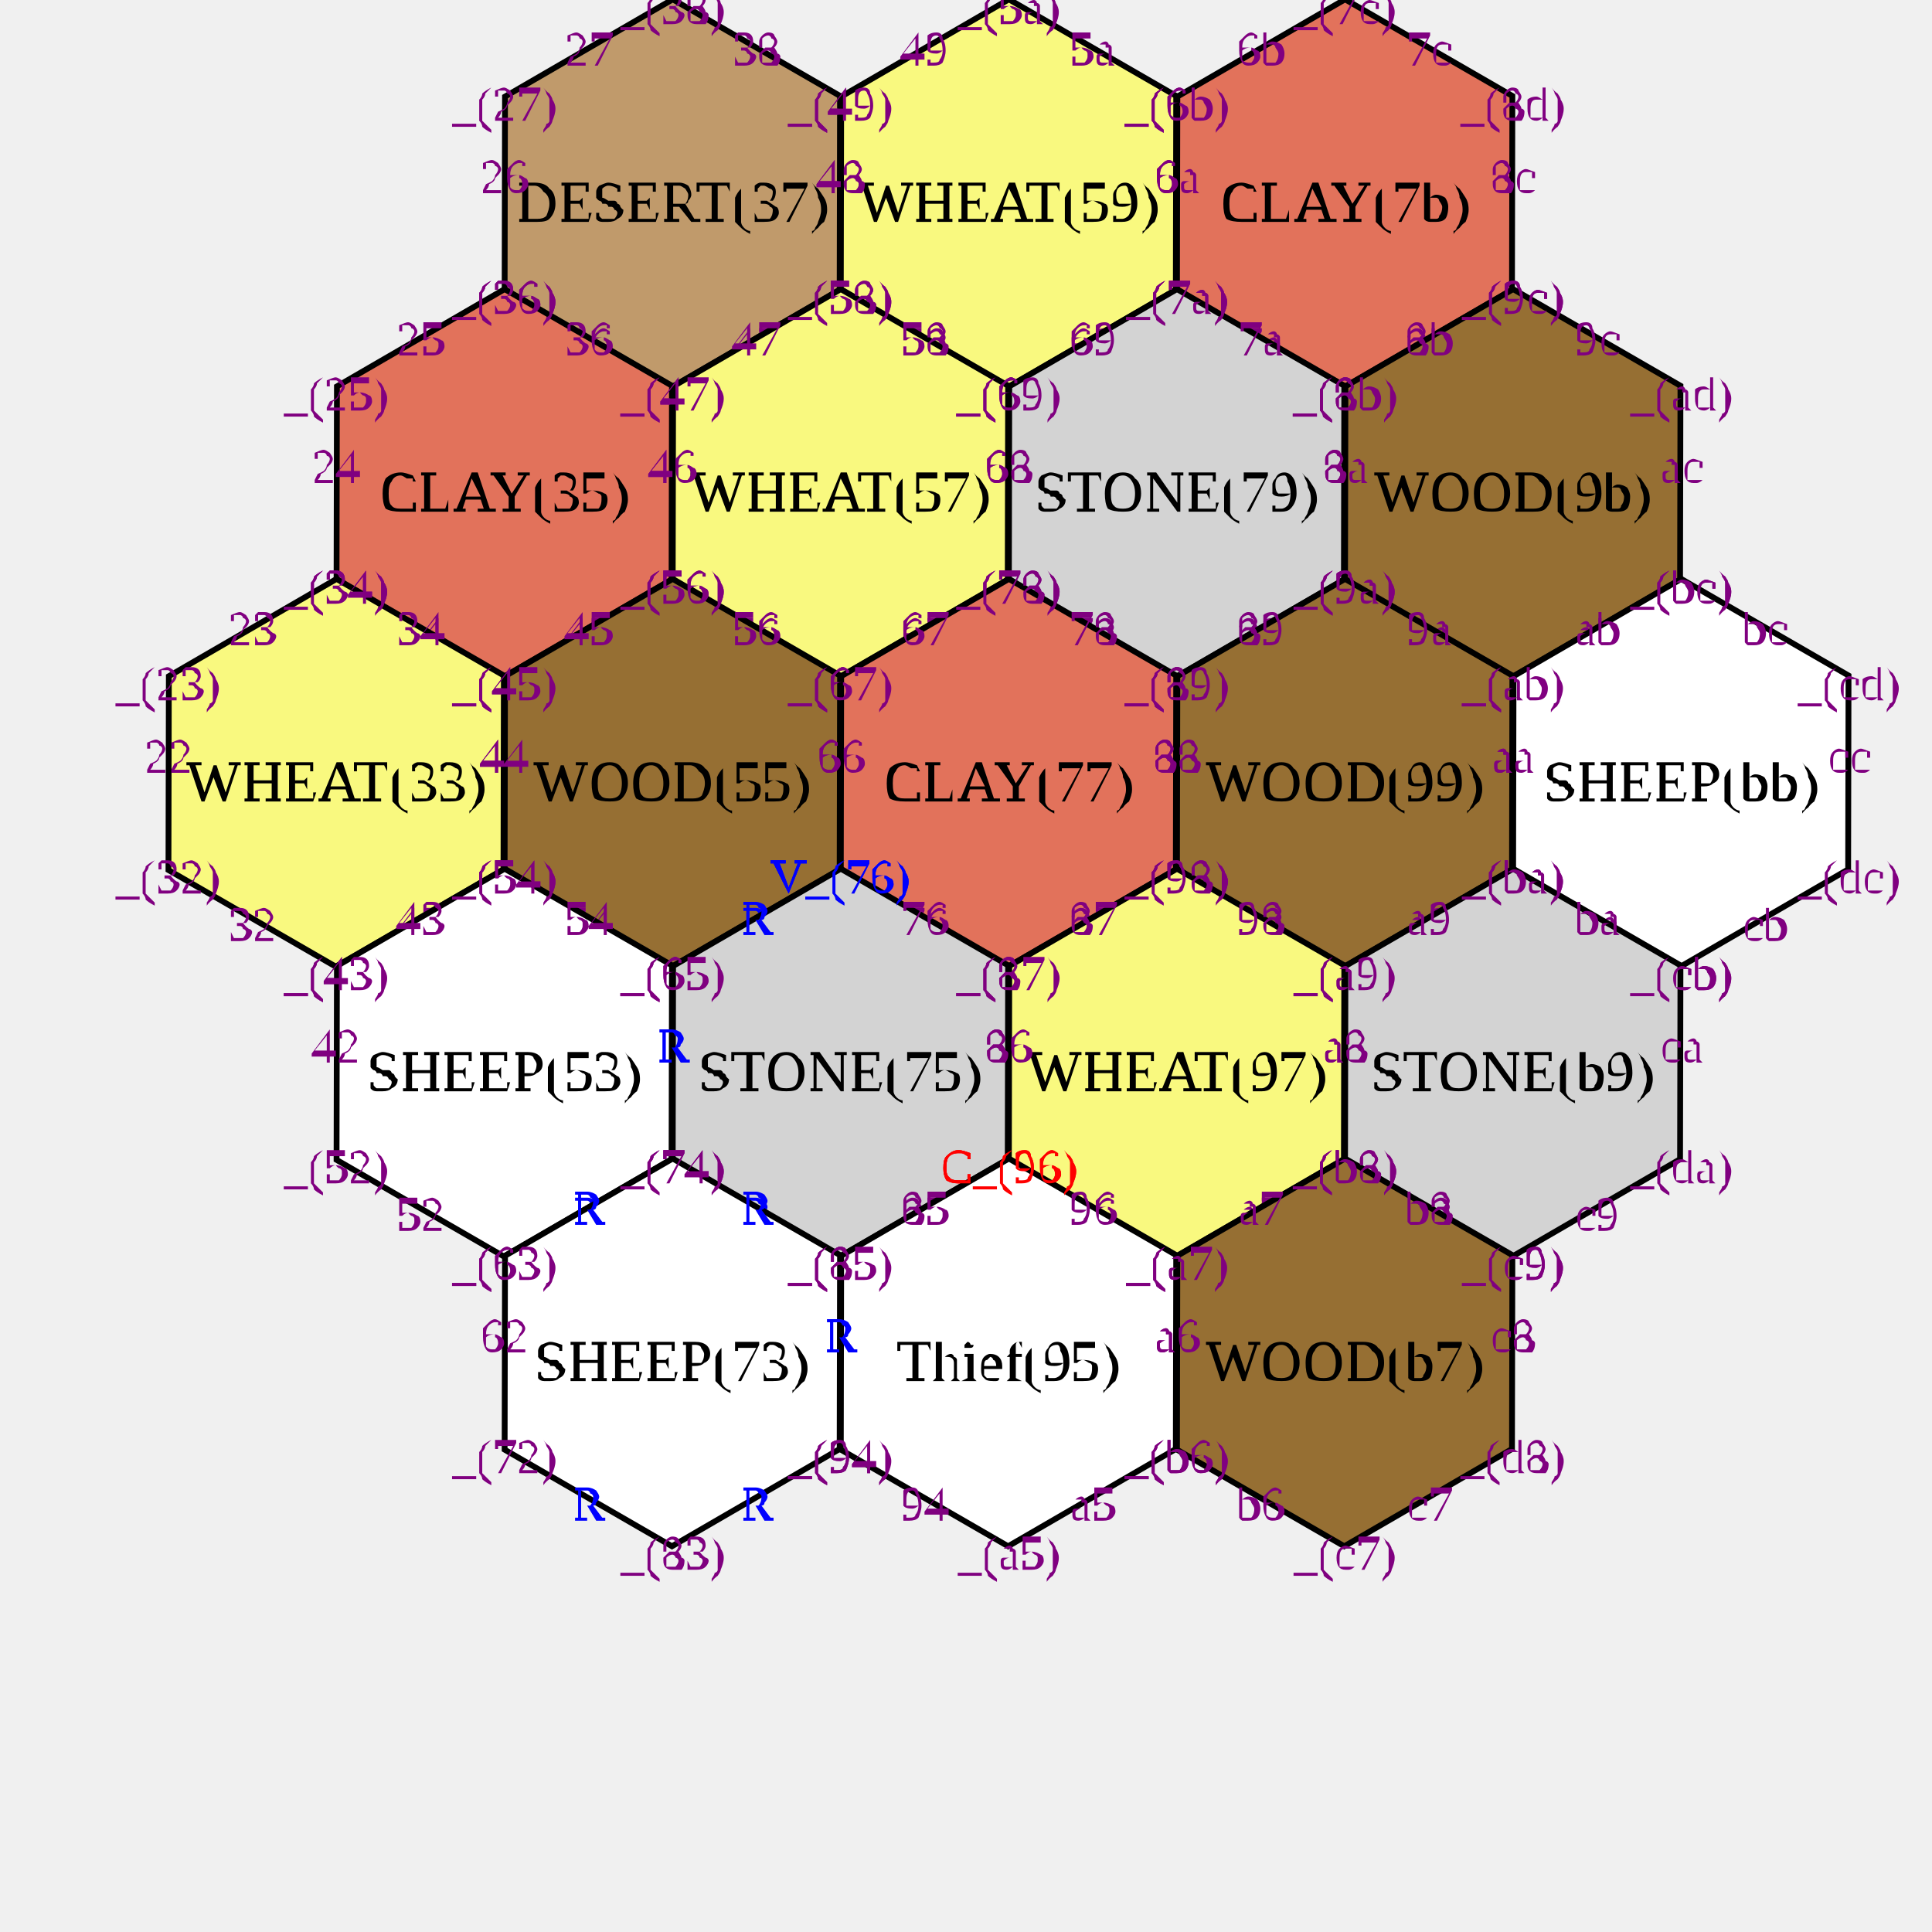
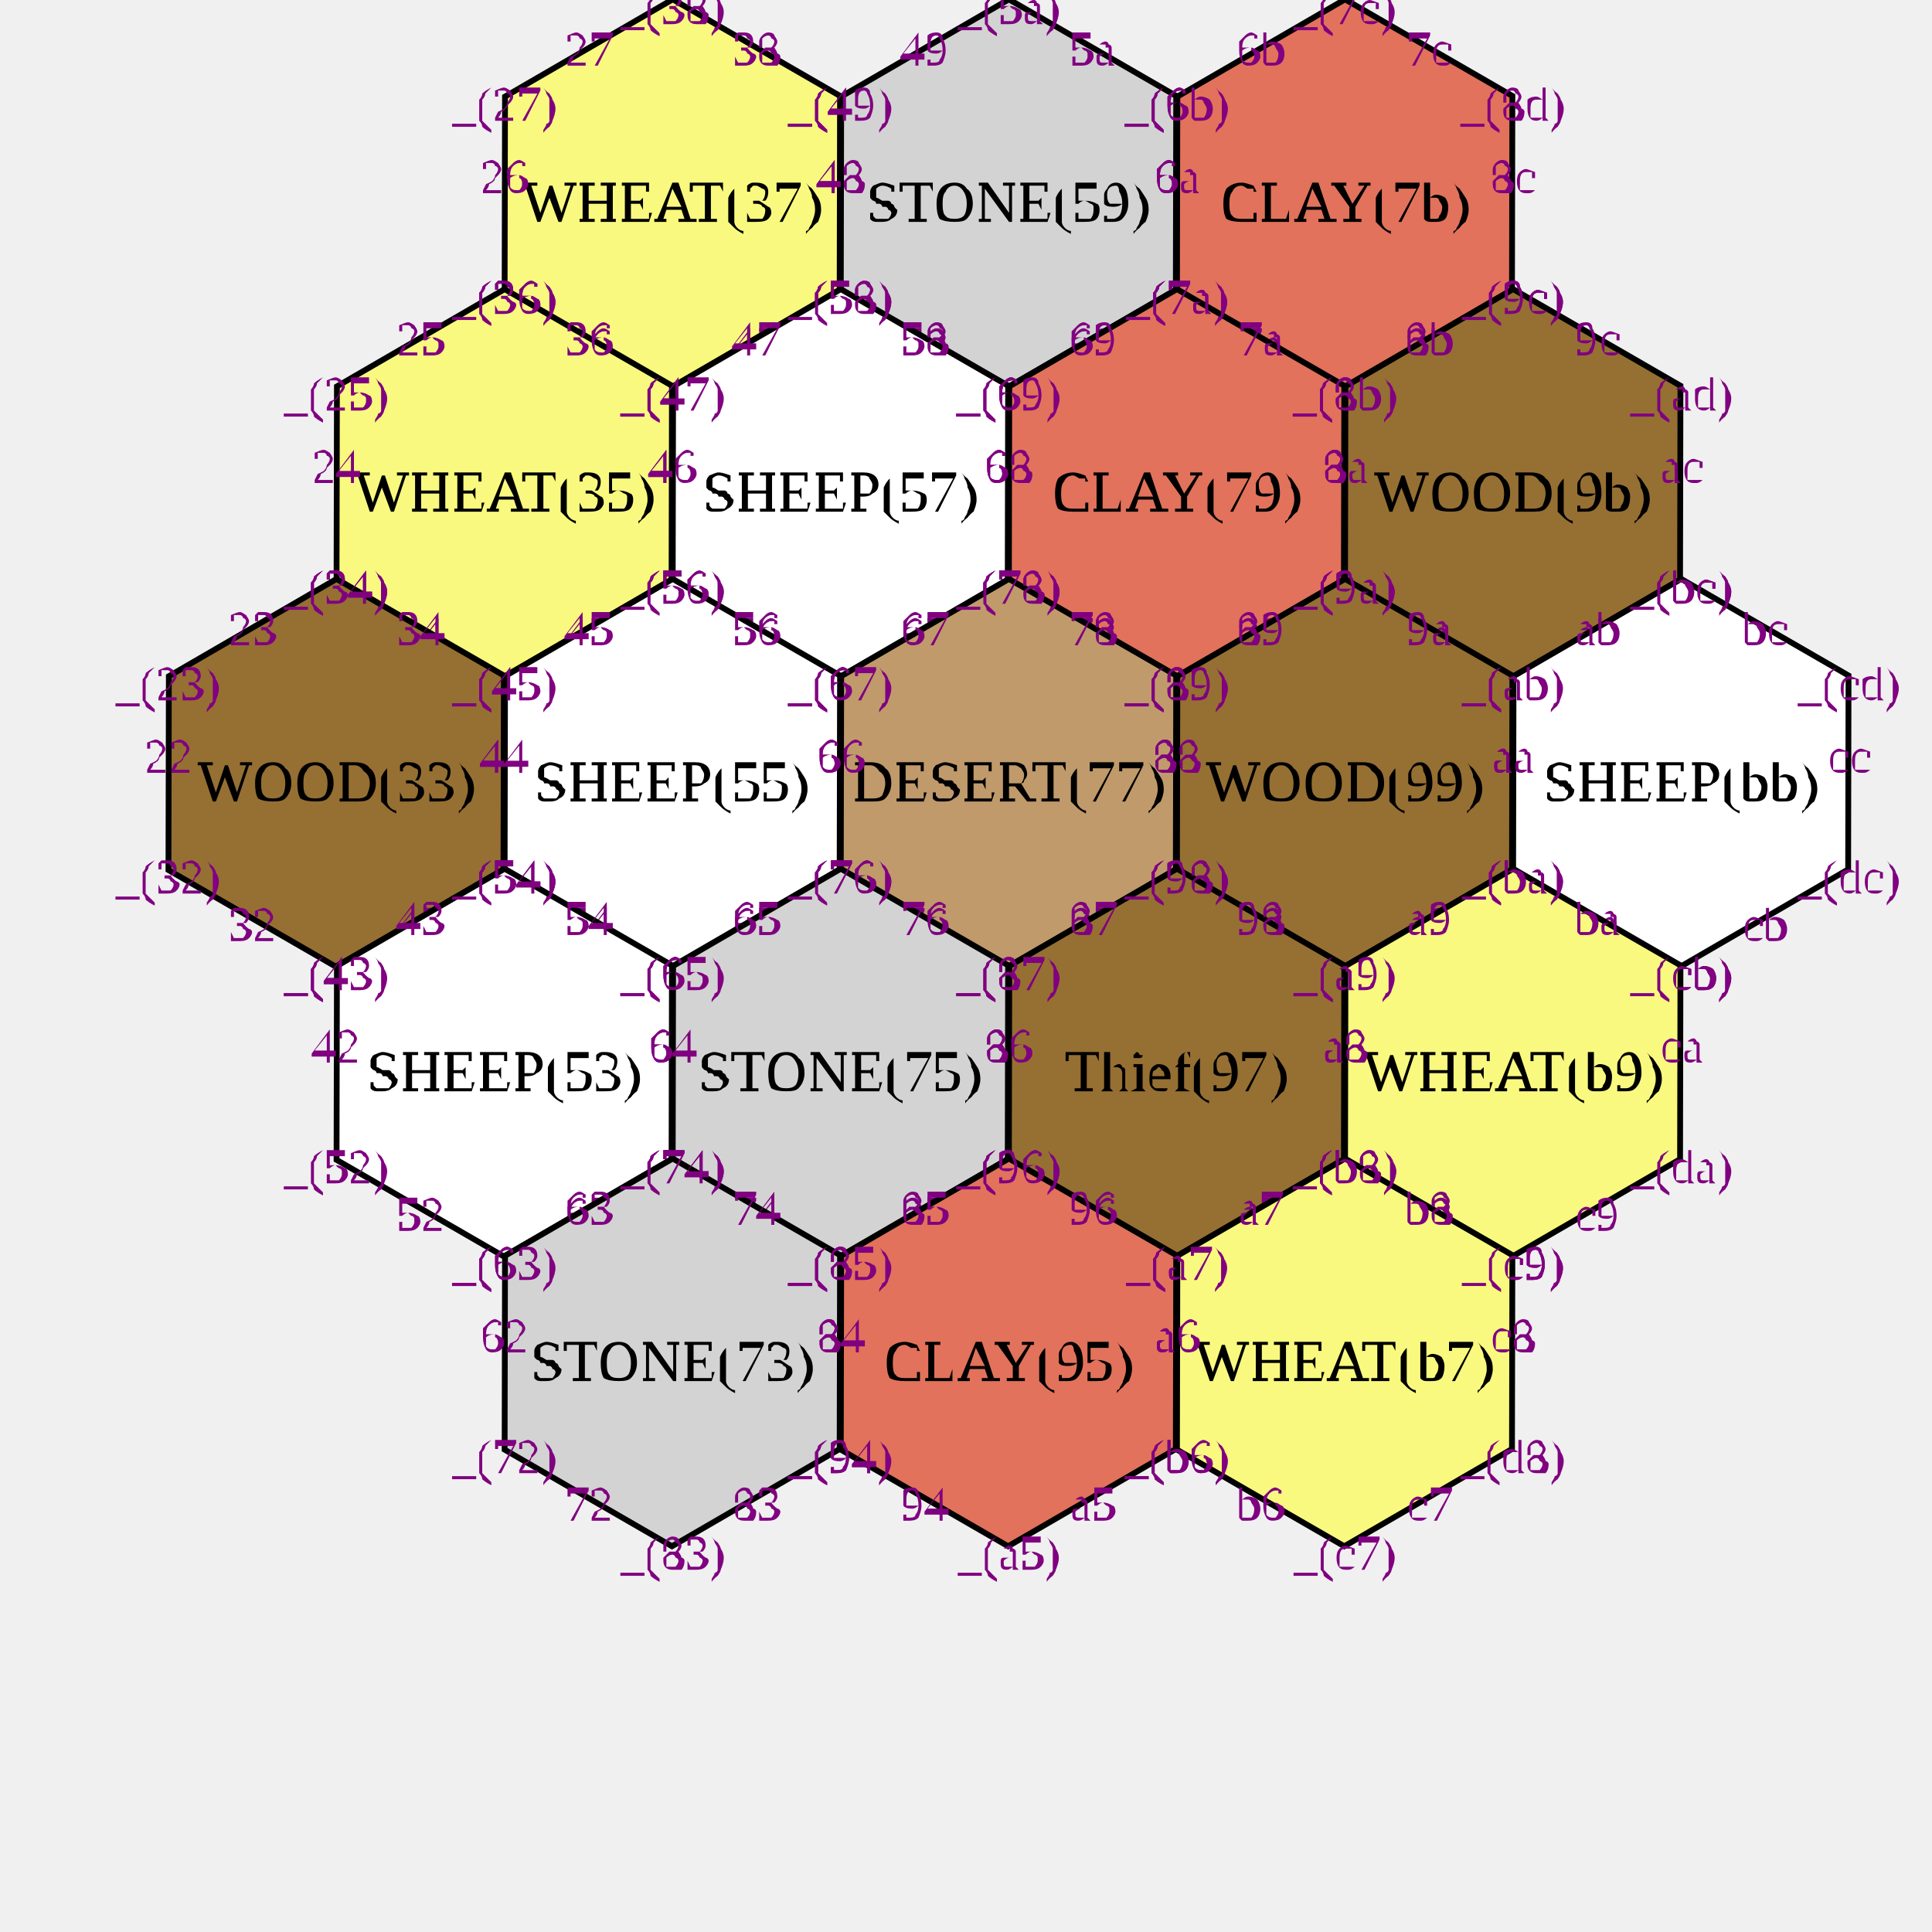
<svg viewBox="0 0 10 10" style="background-color: #0077be;">
  <defs>
    <path id="hexagon" d="M 1 0 L 0.5 -0.87 L -0.5 -0.87 L -1 0 L -0.5 0.87 L 0.5 0.87 Z" transform="rotate(30)" />
  </defs>
  <g id="hexgrid">
-     <use href="#hexagon" x="3.48" y="1" fill="#C09A6B" stroke="black" stroke-width="0.03" transform="scale(1.0)" />
-     <text x="3.48" y="1.15" text-anchor="middle" font-size="0.3" fill="black">DESERT(37)</text>
+     <use href="#hexagon" x="3.48" y="1" fill="#f9f97f" stroke="black" stroke-width="0.03" transform="scale(1.0)" />
+     <text x="3.48" y="1.15" text-anchor="middle" font-size="0.3" fill="black">WHEAT(37)</text>
    <text x="3.48" y="0.125" text-anchor="middle" font-size="0.25" fill="purple">_(38)</text>
    <text x="2.61" y="0.625" text-anchor="middle" font-size="0.25" fill="purple">_(27)</text>
    <text x="2.61" y="1.625" text-anchor="middle" font-size="0.25" fill="purple">_(36)</text>
    <text x="3.48" y="2.125" text-anchor="middle" font-size="0.25" fill="purple">_(47)</text>
    <text x="4.35" y="1.625" text-anchor="middle" font-size="0.25" fill="purple">_(58)</text>
    <text x="4.35" y="0.625" text-anchor="middle" font-size="0.25" fill="purple">_(49)</text>
    <text x="3.045" y="0.34" text-anchor="middle" font-size="0.25" fill="purple">27</text>
    <text x="2.61" y="1" text-anchor="middle" font-size="0.25" fill="purple">26</text>
    <text x="3.045" y="1.87" text-anchor="middle" font-size="0.25" fill="purple">36</text>
    <text x="3.915" y="1.87" text-anchor="middle" font-size="0.25" fill="purple">47</text>
    <text x="4.35" y="1" text-anchor="middle" font-size="0.25" fill="purple">48</text>
    <text x="3.915" y="0.34" text-anchor="middle" font-size="0.25" fill="purple">38</text>
-     <use href="#hexagon" x="5.22" y="1" fill="#f9f97f" stroke="black" stroke-width="0.03" transform="scale(1.0)" />
-     <text x="5.22" y="1.15" text-anchor="middle" font-size="0.3" fill="black">WHEAT(59)</text>
+     <use href="#hexagon" x="5.22" y="1" fill="#D3D3D3" stroke="black" stroke-width="0.03" transform="scale(1.0)" />
+     <text x="5.22" y="1.15" text-anchor="middle" font-size="0.3" fill="black">STONE(59)</text>
    <text x="5.22" y="0.125" text-anchor="middle" font-size="0.25" fill="purple">_(5a)</text>
    <text x="4.35" y="0.625" text-anchor="middle" font-size="0.25" fill="purple">_(49)</text>
    <text x="4.35" y="1.625" text-anchor="middle" font-size="0.25" fill="purple">_(58)</text>
    <text x="5.22" y="2.125" text-anchor="middle" font-size="0.25" fill="purple">_(69)</text>
    <text x="6.09" y="1.625" text-anchor="middle" font-size="0.25" fill="purple">_(7a)</text>
    <text x="6.09" y="0.625" text-anchor="middle" font-size="0.25" fill="purple">_(6b)</text>
    <text x="4.785" y="0.34" text-anchor="middle" font-size="0.25" fill="purple">49</text>
    <text x="4.35" y="1" text-anchor="middle" font-size="0.25" fill="purple">48</text>
    <text x="4.785" y="1.87" text-anchor="middle" font-size="0.25" fill="purple">58</text>
    <text x="5.655" y="1.87" text-anchor="middle" font-size="0.25" fill="purple">69</text>
    <text x="6.09" y="1" text-anchor="middle" font-size="0.25" fill="purple">6a</text>
    <text x="5.655" y="0.34" text-anchor="middle" font-size="0.25" fill="purple">5a</text>
    <use href="#hexagon" x="6.96" y="1" fill="#E2725B" stroke="black" stroke-width="0.03" transform="scale(1.0)" />
    <text x="6.96" y="1.15" text-anchor="middle" font-size="0.3" fill="black">CLAY(7b)</text>
    <text x="6.96" y="0.125" text-anchor="middle" font-size="0.25" fill="purple">_(7c)</text>
    <text x="6.09" y="0.625" text-anchor="middle" font-size="0.25" fill="purple">_(6b)</text>
    <text x="6.09" y="1.625" text-anchor="middle" font-size="0.25" fill="purple">_(7a)</text>
    <text x="6.96" y="2.125" text-anchor="middle" font-size="0.25" fill="purple">_(8b)</text>
    <text x="7.83" y="1.625" text-anchor="middle" font-size="0.25" fill="purple">_(9c)</text>
    <text x="7.83" y="0.625" text-anchor="middle" font-size="0.25" fill="purple">_(8d)</text>
    <text x="6.525" y="0.34" text-anchor="middle" font-size="0.25" fill="purple">6b</text>
    <text x="6.09" y="1" text-anchor="middle" font-size="0.25" fill="purple">6a</text>
    <text x="6.525" y="1.87" text-anchor="middle" font-size="0.25" fill="purple">7a</text>
    <text x="7.395" y="1.87" text-anchor="middle" font-size="0.25" fill="purple">8b</text>
    <text x="7.83" y="1" text-anchor="middle" font-size="0.25" fill="purple">8c</text>
    <text x="7.395" y="0.34" text-anchor="middle" font-size="0.25" fill="purple">7c</text>
-     <use href="#hexagon" x="2.61" y="2.5" fill="#E2725B" stroke="black" stroke-width="0.03" transform="scale(1.0)" />
-     <text x="2.61" y="2.65" text-anchor="middle" font-size="0.3" fill="black">CLAY(35)</text>
+     <use href="#hexagon" x="2.61" y="2.5" fill="#f9f97f" stroke="black" stroke-width="0.03" transform="scale(1.0)" />
+     <text x="2.61" y="2.65" text-anchor="middle" font-size="0.3" fill="black">WHEAT(35)</text>
    <text x="2.61" y="1.625" text-anchor="middle" font-size="0.25" fill="purple">_(36)</text>
    <text x="1.74" y="2.125" text-anchor="middle" font-size="0.25" fill="purple">_(25)</text>
    <text x="1.74" y="3.125" text-anchor="middle" font-size="0.25" fill="purple">_(34)</text>
    <text x="2.61" y="3.625" text-anchor="middle" font-size="0.25" fill="purple">_(45)</text>
    <text x="3.48" y="3.125" text-anchor="middle" font-size="0.25" fill="purple">_(56)</text>
    <text x="3.48" y="2.125" text-anchor="middle" font-size="0.25" fill="purple">_(47)</text>
    <text x="2.175" y="1.84" text-anchor="middle" font-size="0.25" fill="purple">25</text>
    <text x="1.74" y="2.5" text-anchor="middle" font-size="0.25" fill="purple">24</text>
    <text x="2.175" y="3.37" text-anchor="middle" font-size="0.25" fill="purple">34</text>
    <text x="3.045" y="3.37" text-anchor="middle" font-size="0.25" fill="purple">45</text>
    <text x="3.48" y="2.5" text-anchor="middle" font-size="0.25" fill="purple">46</text>
    <text x="3.045" y="1.84" text-anchor="middle" font-size="0.25" fill="purple">36</text>
-     <use href="#hexagon" x="4.35" y="2.5" fill="#f9f97f" stroke="black" stroke-width="0.03" transform="scale(1.0)" />
-     <text x="4.35" y="2.65" text-anchor="middle" font-size="0.3" fill="black">WHEAT(57)</text>
+     <use href="#hexagon" x="4.35" y="2.5" fill="white" stroke="black" stroke-width="0.03" transform="scale(1.0)" />
+     <text x="4.35" y="2.65" text-anchor="middle" font-size="0.3" fill="black">SHEEP(57)</text>
    <text x="4.35" y="1.625" text-anchor="middle" font-size="0.25" fill="purple">_(58)</text>
    <text x="3.48" y="2.125" text-anchor="middle" font-size="0.25" fill="purple">_(47)</text>
    <text x="3.48" y="3.125" text-anchor="middle" font-size="0.25" fill="purple">_(56)</text>
    <text x="4.35" y="3.625" text-anchor="middle" font-size="0.25" fill="purple">_(67)</text>
    <text x="5.22" y="3.125" text-anchor="middle" font-size="0.25" fill="purple">_(78)</text>
    <text x="5.22" y="2.125" text-anchor="middle" font-size="0.25" fill="purple">_(69)</text>
    <text x="3.915" y="1.84" text-anchor="middle" font-size="0.25" fill="purple">47</text>
    <text x="3.48" y="2.5" text-anchor="middle" font-size="0.25" fill="purple">46</text>
    <text x="3.915" y="3.37" text-anchor="middle" font-size="0.25" fill="purple">56</text>
    <text x="4.785" y="3.37" text-anchor="middle" font-size="0.25" fill="purple">67</text>
    <text x="5.22" y="2.5" text-anchor="middle" font-size="0.25" fill="purple">68</text>
    <text x="4.785" y="1.84" text-anchor="middle" font-size="0.25" fill="purple">58</text>
-     <use href="#hexagon" x="6.09" y="2.5" fill="#D3D3D3" stroke="black" stroke-width="0.03" transform="scale(1.0)" />
-     <text x="6.09" y="2.65" text-anchor="middle" font-size="0.3" fill="black">STONE(79)</text>
+     <use href="#hexagon" x="6.09" y="2.5" fill="#E2725B" stroke="black" stroke-width="0.03" transform="scale(1.0)" />
+     <text x="6.09" y="2.65" text-anchor="middle" font-size="0.3" fill="black">CLAY(79)</text>
    <text x="6.09" y="1.625" text-anchor="middle" font-size="0.25" fill="purple">_(7a)</text>
    <text x="5.22" y="2.125" text-anchor="middle" font-size="0.25" fill="purple">_(69)</text>
    <text x="5.22" y="3.125" text-anchor="middle" font-size="0.25" fill="purple">_(78)</text>
    <text x="6.09" y="3.625" text-anchor="middle" font-size="0.25" fill="purple">_(89)</text>
    <text x="6.96" y="3.125" text-anchor="middle" font-size="0.25" fill="purple">_(9a)</text>
    <text x="6.96" y="2.125" text-anchor="middle" font-size="0.25" fill="purple">_(8b)</text>
    <text x="5.655" y="1.84" text-anchor="middle" font-size="0.25" fill="purple">69</text>
    <text x="5.22" y="2.5" text-anchor="middle" font-size="0.25" fill="purple">68</text>
    <text x="5.655" y="3.37" text-anchor="middle" font-size="0.25" fill="purple">78</text>
    <text x="6.525" y="3.37" text-anchor="middle" font-size="0.25" fill="purple">89</text>
    <text x="6.96" y="2.5" text-anchor="middle" font-size="0.25" fill="purple">8a</text>
    <text x="6.525" y="1.84" text-anchor="middle" font-size="0.25" fill="purple">7a</text>
    <use href="#hexagon" x="7.83" y="2.5" fill="#966F33" stroke="black" stroke-width="0.03" transform="scale(1.0)" />
    <text x="7.83" y="2.65" text-anchor="middle" font-size="0.3" fill="black">WOOD(9b)</text>
    <text x="7.83" y="1.625" text-anchor="middle" font-size="0.25" fill="purple">_(9c)</text>
    <text x="6.96" y="2.125" text-anchor="middle" font-size="0.25" fill="purple">_(8b)</text>
    <text x="6.96" y="3.125" text-anchor="middle" font-size="0.25" fill="purple">_(9a)</text>
    <text x="7.83" y="3.625" text-anchor="middle" font-size="0.25" fill="purple">_(ab)</text>
    <text x="8.7" y="3.125" text-anchor="middle" font-size="0.25" fill="purple">_(bc)</text>
    <text x="8.7" y="2.125" text-anchor="middle" font-size="0.25" fill="purple">_(ad)</text>
    <text x="7.395" y="1.84" text-anchor="middle" font-size="0.25" fill="purple">8b</text>
    <text x="6.96" y="2.5" text-anchor="middle" font-size="0.25" fill="purple">8a</text>
    <text x="7.395" y="3.37" text-anchor="middle" font-size="0.25" fill="purple">9a</text>
    <text x="8.265" y="3.37" text-anchor="middle" font-size="0.25" fill="purple">ab</text>
    <text x="8.7" y="2.5" text-anchor="middle" font-size="0.25" fill="purple">ac</text>
    <text x="8.265" y="1.84" text-anchor="middle" font-size="0.25" fill="purple">9c</text>
-     <use href="#hexagon" x="1.74" y="4.0" fill="#f9f97f" stroke="black" stroke-width="0.03" transform="scale(1.0)" />
-     <text x="1.74" y="4.15" text-anchor="middle" font-size="0.3" fill="black">WHEAT(33)</text>
+     <use href="#hexagon" x="1.74" y="4.0" fill="#966F33" stroke="black" stroke-width="0.03" transform="scale(1.0)" />
+     <text x="1.74" y="4.15" text-anchor="middle" font-size="0.3" fill="black">WOOD(33)</text>
    <text x="1.74" y="3.125" text-anchor="middle" font-size="0.25" fill="purple">_(34)</text>
    <text x="0.87" y="3.625" text-anchor="middle" font-size="0.25" fill="purple">_(23)</text>
    <text x="0.87" y="4.625" text-anchor="middle" font-size="0.25" fill="purple">_(32)</text>
    <text x="1.74" y="5.125" text-anchor="middle" font-size="0.25" fill="purple">_(43)</text>
    <text x="2.61" y="4.625" text-anchor="middle" font-size="0.25" fill="purple">_(54)</text>
    <text x="2.61" y="3.625" text-anchor="middle" font-size="0.25" fill="purple">_(45)</text>
    <text x="1.305" y="3.34" text-anchor="middle" font-size="0.25" fill="purple">23</text>
    <text x="0.87" y="4.0" text-anchor="middle" font-size="0.25" fill="purple">22</text>
    <text x="1.305" y="4.87" text-anchor="middle" font-size="0.25" fill="purple">32</text>
    <text x="2.175" y="4.87" text-anchor="middle" font-size="0.25" fill="purple">43</text>
    <text x="2.61" y="4.0" text-anchor="middle" font-size="0.25" fill="purple">44</text>
    <text x="2.175" y="3.34" text-anchor="middle" font-size="0.25" fill="purple">34</text>
-     <use href="#hexagon" x="3.48" y="4.0" fill="#966F33" stroke="black" stroke-width="0.03" transform="scale(1.0)" />
-     <text x="3.48" y="4.15" text-anchor="middle" font-size="0.3" fill="black">WOOD(55)</text>
+     <use href="#hexagon" x="3.48" y="4.0" fill="white" stroke="black" stroke-width="0.03" transform="scale(1.0)" />
+     <text x="3.48" y="4.15" text-anchor="middle" font-size="0.3" fill="black">SHEEP(55)</text>
    <text x="3.48" y="3.125" text-anchor="middle" font-size="0.25" fill="purple">_(56)</text>
    <text x="2.61" y="3.625" text-anchor="middle" font-size="0.25" fill="purple">_(45)</text>
    <text x="2.61" y="4.625" text-anchor="middle" font-size="0.25" fill="purple">_(54)</text>
    <text x="3.48" y="5.125" text-anchor="middle" font-size="0.25" fill="purple">_(65)</text>
-     <text x="4.35" y="4.625" text-anchor="middle" font-size="0.25" fill="blue">V_(76)</text>
+     <text x="4.35" y="4.625" text-anchor="middle" font-size="0.25" fill="purple">_(76)</text>
    <text x="4.35" y="3.625" text-anchor="middle" font-size="0.25" fill="purple">_(67)</text>
    <text x="3.045" y="3.34" text-anchor="middle" font-size="0.25" fill="purple">45</text>
    <text x="2.61" y="4.0" text-anchor="middle" font-size="0.25" fill="purple">44</text>
    <text x="3.045" y="4.87" text-anchor="middle" font-size="0.25" fill="purple">54</text>
-     <text x="3.915" y="4.87" text-anchor="middle" font-size="0.25" fill="blue">R</text>
+     <text x="3.915" y="4.87" text-anchor="middle" font-size="0.25" fill="purple">65</text>
    <text x="4.35" y="4.0" text-anchor="middle" font-size="0.25" fill="purple">66</text>
    <text x="3.915" y="3.34" text-anchor="middle" font-size="0.25" fill="purple">56</text>
-     <use href="#hexagon" x="5.22" y="4.0" fill="#E2725B" stroke="black" stroke-width="0.03" transform="scale(1.0)" />
-     <text x="5.22" y="4.15" text-anchor="middle" font-size="0.3" fill="black">CLAY(77)</text>
+     <use href="#hexagon" x="5.22" y="4.0" fill="#C09A6B" stroke="black" stroke-width="0.03" transform="scale(1.0)" />
+     <text x="5.22" y="4.15" text-anchor="middle" font-size="0.3" fill="black">DESERT(77)</text>
    <text x="5.22" y="3.125" text-anchor="middle" font-size="0.25" fill="purple">_(78)</text>
    <text x="4.35" y="3.625" text-anchor="middle" font-size="0.25" fill="purple">_(67)</text>
-     <text x="4.35" y="4.625" text-anchor="middle" font-size="0.25" fill="blue">V_(76)</text>
+     <text x="4.35" y="4.625" text-anchor="middle" font-size="0.25" fill="purple">_(76)</text>
    <text x="5.22" y="5.125" text-anchor="middle" font-size="0.25" fill="purple">_(87)</text>
    <text x="6.09" y="4.625" text-anchor="middle" font-size="0.25" fill="purple">_(98)</text>
    <text x="6.09" y="3.625" text-anchor="middle" font-size="0.25" fill="purple">_(89)</text>
    <text x="4.785" y="3.34" text-anchor="middle" font-size="0.25" fill="purple">67</text>
    <text x="4.35" y="4.0" text-anchor="middle" font-size="0.25" fill="purple">66</text>
    <text x="4.785" y="4.87" text-anchor="middle" font-size="0.25" fill="purple">76</text>
    <text x="5.655" y="4.87" text-anchor="middle" font-size="0.25" fill="purple">87</text>
    <text x="6.09" y="4.0" text-anchor="middle" font-size="0.25" fill="purple">88</text>
    <text x="5.655" y="3.34" text-anchor="middle" font-size="0.25" fill="purple">78</text>
    <use href="#hexagon" x="6.96" y="4.0" fill="#966F33" stroke="black" stroke-width="0.03" transform="scale(1.0)" />
    <text x="6.96" y="4.15" text-anchor="middle" font-size="0.3" fill="black">WOOD(99)</text>
    <text x="6.96" y="3.125" text-anchor="middle" font-size="0.25" fill="purple">_(9a)</text>
    <text x="6.09" y="3.625" text-anchor="middle" font-size="0.25" fill="purple">_(89)</text>
    <text x="6.09" y="4.625" text-anchor="middle" font-size="0.25" fill="purple">_(98)</text>
    <text x="6.96" y="5.125" text-anchor="middle" font-size="0.25" fill="purple">_(a9)</text>
    <text x="7.83" y="4.625" text-anchor="middle" font-size="0.25" fill="purple">_(ba)</text>
    <text x="7.83" y="3.625" text-anchor="middle" font-size="0.25" fill="purple">_(ab)</text>
    <text x="6.525" y="3.34" text-anchor="middle" font-size="0.25" fill="purple">89</text>
    <text x="6.09" y="4.0" text-anchor="middle" font-size="0.25" fill="purple">88</text>
    <text x="6.525" y="4.87" text-anchor="middle" font-size="0.25" fill="purple">98</text>
    <text x="7.395" y="4.87" text-anchor="middle" font-size="0.25" fill="purple">a9</text>
    <text x="7.83" y="4.0" text-anchor="middle" font-size="0.25" fill="purple">aa</text>
    <text x="7.395" y="3.34" text-anchor="middle" font-size="0.25" fill="purple">9a</text>
    <use href="#hexagon" x="8.7" y="4.0" fill="white" stroke="black" stroke-width="0.03" transform="scale(1.0)" />
    <text x="8.7" y="4.15" text-anchor="middle" font-size="0.3" fill="black">SHEEP(bb)</text>
    <text x="8.7" y="3.125" text-anchor="middle" font-size="0.25" fill="purple">_(bc)</text>
    <text x="7.83" y="3.625" text-anchor="middle" font-size="0.25" fill="purple">_(ab)</text>
    <text x="7.83" y="4.625" text-anchor="middle" font-size="0.25" fill="purple">_(ba)</text>
    <text x="8.7" y="5.125" text-anchor="middle" font-size="0.25" fill="purple">_(cb)</text>
    <text x="9.57" y="4.625" text-anchor="middle" font-size="0.25" fill="purple">_(dc)</text>
    <text x="9.57" y="3.625" text-anchor="middle" font-size="0.25" fill="purple">_(cd)</text>
    <text x="8.265" y="3.34" text-anchor="middle" font-size="0.25" fill="purple">ab</text>
    <text x="7.83" y="4.0" text-anchor="middle" font-size="0.25" fill="purple">aa</text>
    <text x="8.265" y="4.87" text-anchor="middle" font-size="0.25" fill="purple">ba</text>
    <text x="9.135" y="4.87" text-anchor="middle" font-size="0.25" fill="purple">cb</text>
    <text x="9.57" y="4.0" text-anchor="middle" font-size="0.25" fill="purple">cc</text>
    <text x="9.135" y="3.34" text-anchor="middle" font-size="0.25" fill="purple">bc</text>
    <use href="#hexagon" x="2.61" y="5.5" fill="white" stroke="black" stroke-width="0.03" transform="scale(1.0)" />
    <text x="2.61" y="5.65" text-anchor="middle" font-size="0.3" fill="black">SHEEP(53)</text>
    <text x="2.61" y="4.625" text-anchor="middle" font-size="0.25" fill="purple">_(54)</text>
    <text x="1.74" y="5.125" text-anchor="middle" font-size="0.25" fill="purple">_(43)</text>
    <text x="1.74" y="6.125" text-anchor="middle" font-size="0.25" fill="purple">_(52)</text>
    <text x="2.61" y="6.625" text-anchor="middle" font-size="0.25" fill="purple">_(63)</text>
    <text x="3.48" y="6.125" text-anchor="middle" font-size="0.25" fill="purple">_(74)</text>
    <text x="3.48" y="5.125" text-anchor="middle" font-size="0.25" fill="purple">_(65)</text>
    <text x="2.175" y="4.84" text-anchor="middle" font-size="0.25" fill="purple">43</text>
    <text x="1.74" y="5.5" text-anchor="middle" font-size="0.25" fill="purple">42</text>
    <text x="2.175" y="6.37" text-anchor="middle" font-size="0.25" fill="purple">52</text>
-     <text x="3.045" y="6.37" text-anchor="middle" font-size="0.25" fill="blue">R</text>
-     <text x="3.48" y="5.5" text-anchor="middle" font-size="0.25" fill="blue">R</text>
+     <text x="3.045" y="6.37" text-anchor="middle" font-size="0.25" fill="purple">63</text>
+     <text x="3.48" y="5.5" text-anchor="middle" font-size="0.25" fill="purple">64</text>
    <text x="3.045" y="4.84" text-anchor="middle" font-size="0.25" fill="purple">54</text>
    <use href="#hexagon" x="4.35" y="5.5" fill="#D3D3D3" stroke="black" stroke-width="0.03" transform="scale(1.0)" />
    <text x="4.35" y="5.65" text-anchor="middle" font-size="0.3" fill="black">STONE(75)</text>
-     <text x="4.35" y="4.625" text-anchor="middle" font-size="0.25" fill="blue">V_(76)</text>
+     <text x="4.35" y="4.625" text-anchor="middle" font-size="0.25" fill="purple">_(76)</text>
    <text x="3.48" y="5.125" text-anchor="middle" font-size="0.25" fill="purple">_(65)</text>
    <text x="3.48" y="6.125" text-anchor="middle" font-size="0.25" fill="purple">_(74)</text>
    <text x="4.35" y="6.625" text-anchor="middle" font-size="0.25" fill="purple">_(85)</text>
-     <text x="5.22" y="6.125" text-anchor="middle" font-size="0.25" fill="red">C_(96)</text>
+     <text x="5.22" y="6.125" text-anchor="middle" font-size="0.25" fill="purple">_(96)</text>
    <text x="5.22" y="5.125" text-anchor="middle" font-size="0.25" fill="purple">_(87)</text>
-     <text x="3.915" y="4.84" text-anchor="middle" font-size="0.25" fill="blue">R</text>
-     <text x="3.48" y="5.5" text-anchor="middle" font-size="0.25" fill="blue">R</text>
-     <text x="3.915" y="6.37" text-anchor="middle" font-size="0.25" fill="blue">R</text>
+     <text x="3.915" y="4.84" text-anchor="middle" font-size="0.25" fill="purple">65</text>
+     <text x="3.48" y="5.5" text-anchor="middle" font-size="0.25" fill="purple">64</text>
+     <text x="3.915" y="6.37" text-anchor="middle" font-size="0.25" fill="purple">74</text>
    <text x="4.785" y="6.37" text-anchor="middle" font-size="0.25" fill="purple">85</text>
    <text x="5.22" y="5.5" text-anchor="middle" font-size="0.25" fill="purple">86</text>
    <text x="4.785" y="4.84" text-anchor="middle" font-size="0.25" fill="purple">76</text>
-     <use href="#hexagon" x="6.09" y="5.5" fill="#f9f97f" stroke="black" stroke-width="0.03" transform="scale(1.0)" />
-     <text x="6.09" y="5.65" text-anchor="middle" font-size="0.3" fill="black">WHEAT(97)</text>
+     <use href="#hexagon" x="6.09" y="5.5" fill="#966F33" stroke="black" stroke-width="0.03" transform="scale(1.0)" />
+     <text x="6.09" y="5.65" text-anchor="middle" font-size="0.3" fill="black">Thief(97)</text>
    <text x="6.09" y="4.625" text-anchor="middle" font-size="0.25" fill="purple">_(98)</text>
    <text x="5.22" y="5.125" text-anchor="middle" font-size="0.25" fill="purple">_(87)</text>
-     <text x="5.22" y="6.125" text-anchor="middle" font-size="0.25" fill="red">C_(96)</text>
+     <text x="5.22" y="6.125" text-anchor="middle" font-size="0.25" fill="purple">_(96)</text>
    <text x="6.09" y="6.625" text-anchor="middle" font-size="0.25" fill="purple">_(a7)</text>
    <text x="6.96" y="6.125" text-anchor="middle" font-size="0.25" fill="purple">_(b8)</text>
    <text x="6.96" y="5.125" text-anchor="middle" font-size="0.25" fill="purple">_(a9)</text>
    <text x="5.655" y="4.84" text-anchor="middle" font-size="0.25" fill="purple">87</text>
    <text x="5.22" y="5.5" text-anchor="middle" font-size="0.25" fill="purple">86</text>
    <text x="5.655" y="6.37" text-anchor="middle" font-size="0.25" fill="purple">96</text>
    <text x="6.525" y="6.37" text-anchor="middle" font-size="0.25" fill="purple">a7</text>
    <text x="6.96" y="5.5" text-anchor="middle" font-size="0.25" fill="purple">a8</text>
    <text x="6.525" y="4.84" text-anchor="middle" font-size="0.25" fill="purple">98</text>
-     <use href="#hexagon" x="7.83" y="5.5" fill="#D3D3D3" stroke="black" stroke-width="0.03" transform="scale(1.0)" />
-     <text x="7.83" y="5.65" text-anchor="middle" font-size="0.3" fill="black">STONE(b9)</text>
+     <use href="#hexagon" x="7.83" y="5.5" fill="#f9f97f" stroke="black" stroke-width="0.03" transform="scale(1.0)" />
+     <text x="7.83" y="5.65" text-anchor="middle" font-size="0.3" fill="black">WHEAT(b9)</text>
    <text x="7.83" y="4.625" text-anchor="middle" font-size="0.25" fill="purple">_(ba)</text>
    <text x="6.96" y="5.125" text-anchor="middle" font-size="0.25" fill="purple">_(a9)</text>
    <text x="6.96" y="6.125" text-anchor="middle" font-size="0.25" fill="purple">_(b8)</text>
    <text x="7.83" y="6.625" text-anchor="middle" font-size="0.25" fill="purple">_(c9)</text>
    <text x="8.7" y="6.125" text-anchor="middle" font-size="0.25" fill="purple">_(da)</text>
    <text x="8.7" y="5.125" text-anchor="middle" font-size="0.25" fill="purple">_(cb)</text>
    <text x="7.395" y="4.84" text-anchor="middle" font-size="0.25" fill="purple">a9</text>
    <text x="6.96" y="5.5" text-anchor="middle" font-size="0.25" fill="purple">a8</text>
    <text x="7.395" y="6.37" text-anchor="middle" font-size="0.25" fill="purple">b8</text>
    <text x="8.265" y="6.37" text-anchor="middle" font-size="0.25" fill="purple">c9</text>
    <text x="8.7" y="5.5" text-anchor="middle" font-size="0.25" fill="purple">ca</text>
    <text x="8.265" y="4.84" text-anchor="middle" font-size="0.25" fill="purple">ba</text>
-     <use href="#hexagon" x="3.48" y="7.0" fill="white" stroke="black" stroke-width="0.03" transform="scale(1.0)" />
-     <text x="3.48" y="7.15" text-anchor="middle" font-size="0.3" fill="black">SHEEP(73)</text>
+     <use href="#hexagon" x="3.48" y="7.0" fill="#D3D3D3" stroke="black" stroke-width="0.03" transform="scale(1.0)" />
+     <text x="3.48" y="7.15" text-anchor="middle" font-size="0.3" fill="black">STONE(73)</text>
    <text x="3.48" y="6.125" text-anchor="middle" font-size="0.25" fill="purple">_(74)</text>
    <text x="2.61" y="6.625" text-anchor="middle" font-size="0.25" fill="purple">_(63)</text>
    <text x="2.61" y="7.625" text-anchor="middle" font-size="0.25" fill="purple">_(72)</text>
    <text x="3.48" y="8.125" text-anchor="middle" font-size="0.25" fill="purple">_(83)</text>
    <text x="4.35" y="7.625" text-anchor="middle" font-size="0.25" fill="purple">_(94)</text>
    <text x="4.35" y="6.625" text-anchor="middle" font-size="0.25" fill="purple">_(85)</text>
-     <text x="3.045" y="6.34" text-anchor="middle" font-size="0.25" fill="blue">R</text>
+     <text x="3.045" y="6.34" text-anchor="middle" font-size="0.25" fill="purple">63</text>
    <text x="2.61" y="7.0" text-anchor="middle" font-size="0.25" fill="purple">62</text>
-     <text x="3.045" y="7.87" text-anchor="middle" font-size="0.25" fill="blue">R</text>
-     <text x="3.915" y="7.87" text-anchor="middle" font-size="0.25" fill="blue">R</text>
-     <text x="4.35" y="7.0" text-anchor="middle" font-size="0.25" fill="blue">R</text>
-     <text x="3.915" y="6.34" text-anchor="middle" font-size="0.25" fill="blue">R</text>
-     <use href="#hexagon" x="5.22" y="7.0" fill="white" stroke="black" stroke-width="0.03" transform="scale(1.0)" />
-     <text x="5.22" y="7.15" text-anchor="middle" font-size="0.3" fill="black">Thief(95)</text>
-     <text x="5.22" y="6.125" text-anchor="middle" font-size="0.25" fill="red">C_(96)</text>
+     <text x="3.045" y="7.87" text-anchor="middle" font-size="0.25" fill="purple">72</text>
+     <text x="3.915" y="7.87" text-anchor="middle" font-size="0.25" fill="purple">83</text>
+     <text x="4.35" y="7.0" text-anchor="middle" font-size="0.25" fill="purple">84</text>
+     <text x="3.915" y="6.34" text-anchor="middle" font-size="0.25" fill="purple">74</text>
+     <use href="#hexagon" x="5.22" y="7.0" fill="#E2725B" stroke="black" stroke-width="0.03" transform="scale(1.0)" />
+     <text x="5.22" y="7.15" text-anchor="middle" font-size="0.3" fill="black">CLAY(95)</text>
+     <text x="5.22" y="6.125" text-anchor="middle" font-size="0.25" fill="purple">_(96)</text>
    <text x="4.35" y="6.625" text-anchor="middle" font-size="0.25" fill="purple">_(85)</text>
    <text x="4.35" y="7.625" text-anchor="middle" font-size="0.25" fill="purple">_(94)</text>
    <text x="5.22" y="8.125" text-anchor="middle" font-size="0.25" fill="purple">_(a5)</text>
    <text x="6.09" y="7.625" text-anchor="middle" font-size="0.25" fill="purple">_(b6)</text>
    <text x="6.09" y="6.625" text-anchor="middle" font-size="0.25" fill="purple">_(a7)</text>
    <text x="4.785" y="6.34" text-anchor="middle" font-size="0.25" fill="purple">85</text>
-     <text x="4.35" y="7.0" text-anchor="middle" font-size="0.25" fill="blue">R</text>
+     <text x="4.35" y="7.0" text-anchor="middle" font-size="0.25" fill="purple">84</text>
    <text x="4.785" y="7.87" text-anchor="middle" font-size="0.25" fill="purple">94</text>
    <text x="5.655" y="7.87" text-anchor="middle" font-size="0.25" fill="purple">a5</text>
    <text x="6.09" y="7.0" text-anchor="middle" font-size="0.25" fill="purple">a6</text>
    <text x="5.655" y="6.34" text-anchor="middle" font-size="0.25" fill="purple">96</text>
-     <use href="#hexagon" x="6.96" y="7.0" fill="#966F33" stroke="black" stroke-width="0.03" transform="scale(1.0)" />
-     <text x="6.96" y="7.15" text-anchor="middle" font-size="0.3" fill="black">WOOD(b7)</text>
+     <use href="#hexagon" x="6.96" y="7.0" fill="#f9f97f" stroke="black" stroke-width="0.03" transform="scale(1.0)" />
+     <text x="6.96" y="7.15" text-anchor="middle" font-size="0.3" fill="black">WHEAT(b7)</text>
    <text x="6.96" y="6.125" text-anchor="middle" font-size="0.25" fill="purple">_(b8)</text>
    <text x="6.09" y="6.625" text-anchor="middle" font-size="0.25" fill="purple">_(a7)</text>
    <text x="6.09" y="7.625" text-anchor="middle" font-size="0.25" fill="purple">_(b6)</text>
    <text x="6.96" y="8.125" text-anchor="middle" font-size="0.25" fill="purple">_(c7)</text>
    <text x="7.83" y="7.625" text-anchor="middle" font-size="0.25" fill="purple">_(d8)</text>
    <text x="7.83" y="6.625" text-anchor="middle" font-size="0.25" fill="purple">_(c9)</text>
    <text x="6.525" y="6.34" text-anchor="middle" font-size="0.25" fill="purple">a7</text>
    <text x="6.09" y="7.0" text-anchor="middle" font-size="0.25" fill="purple">a6</text>
    <text x="6.525" y="7.87" text-anchor="middle" font-size="0.25" fill="purple">b6</text>
    <text x="7.395" y="7.87" text-anchor="middle" font-size="0.25" fill="purple">c7</text>
    <text x="7.83" y="7.0" text-anchor="middle" font-size="0.25" fill="purple">c8</text>
    <text x="7.395" y="6.34" text-anchor="middle" font-size="0.25" fill="purple">b8</text>
  </g>
</svg>
